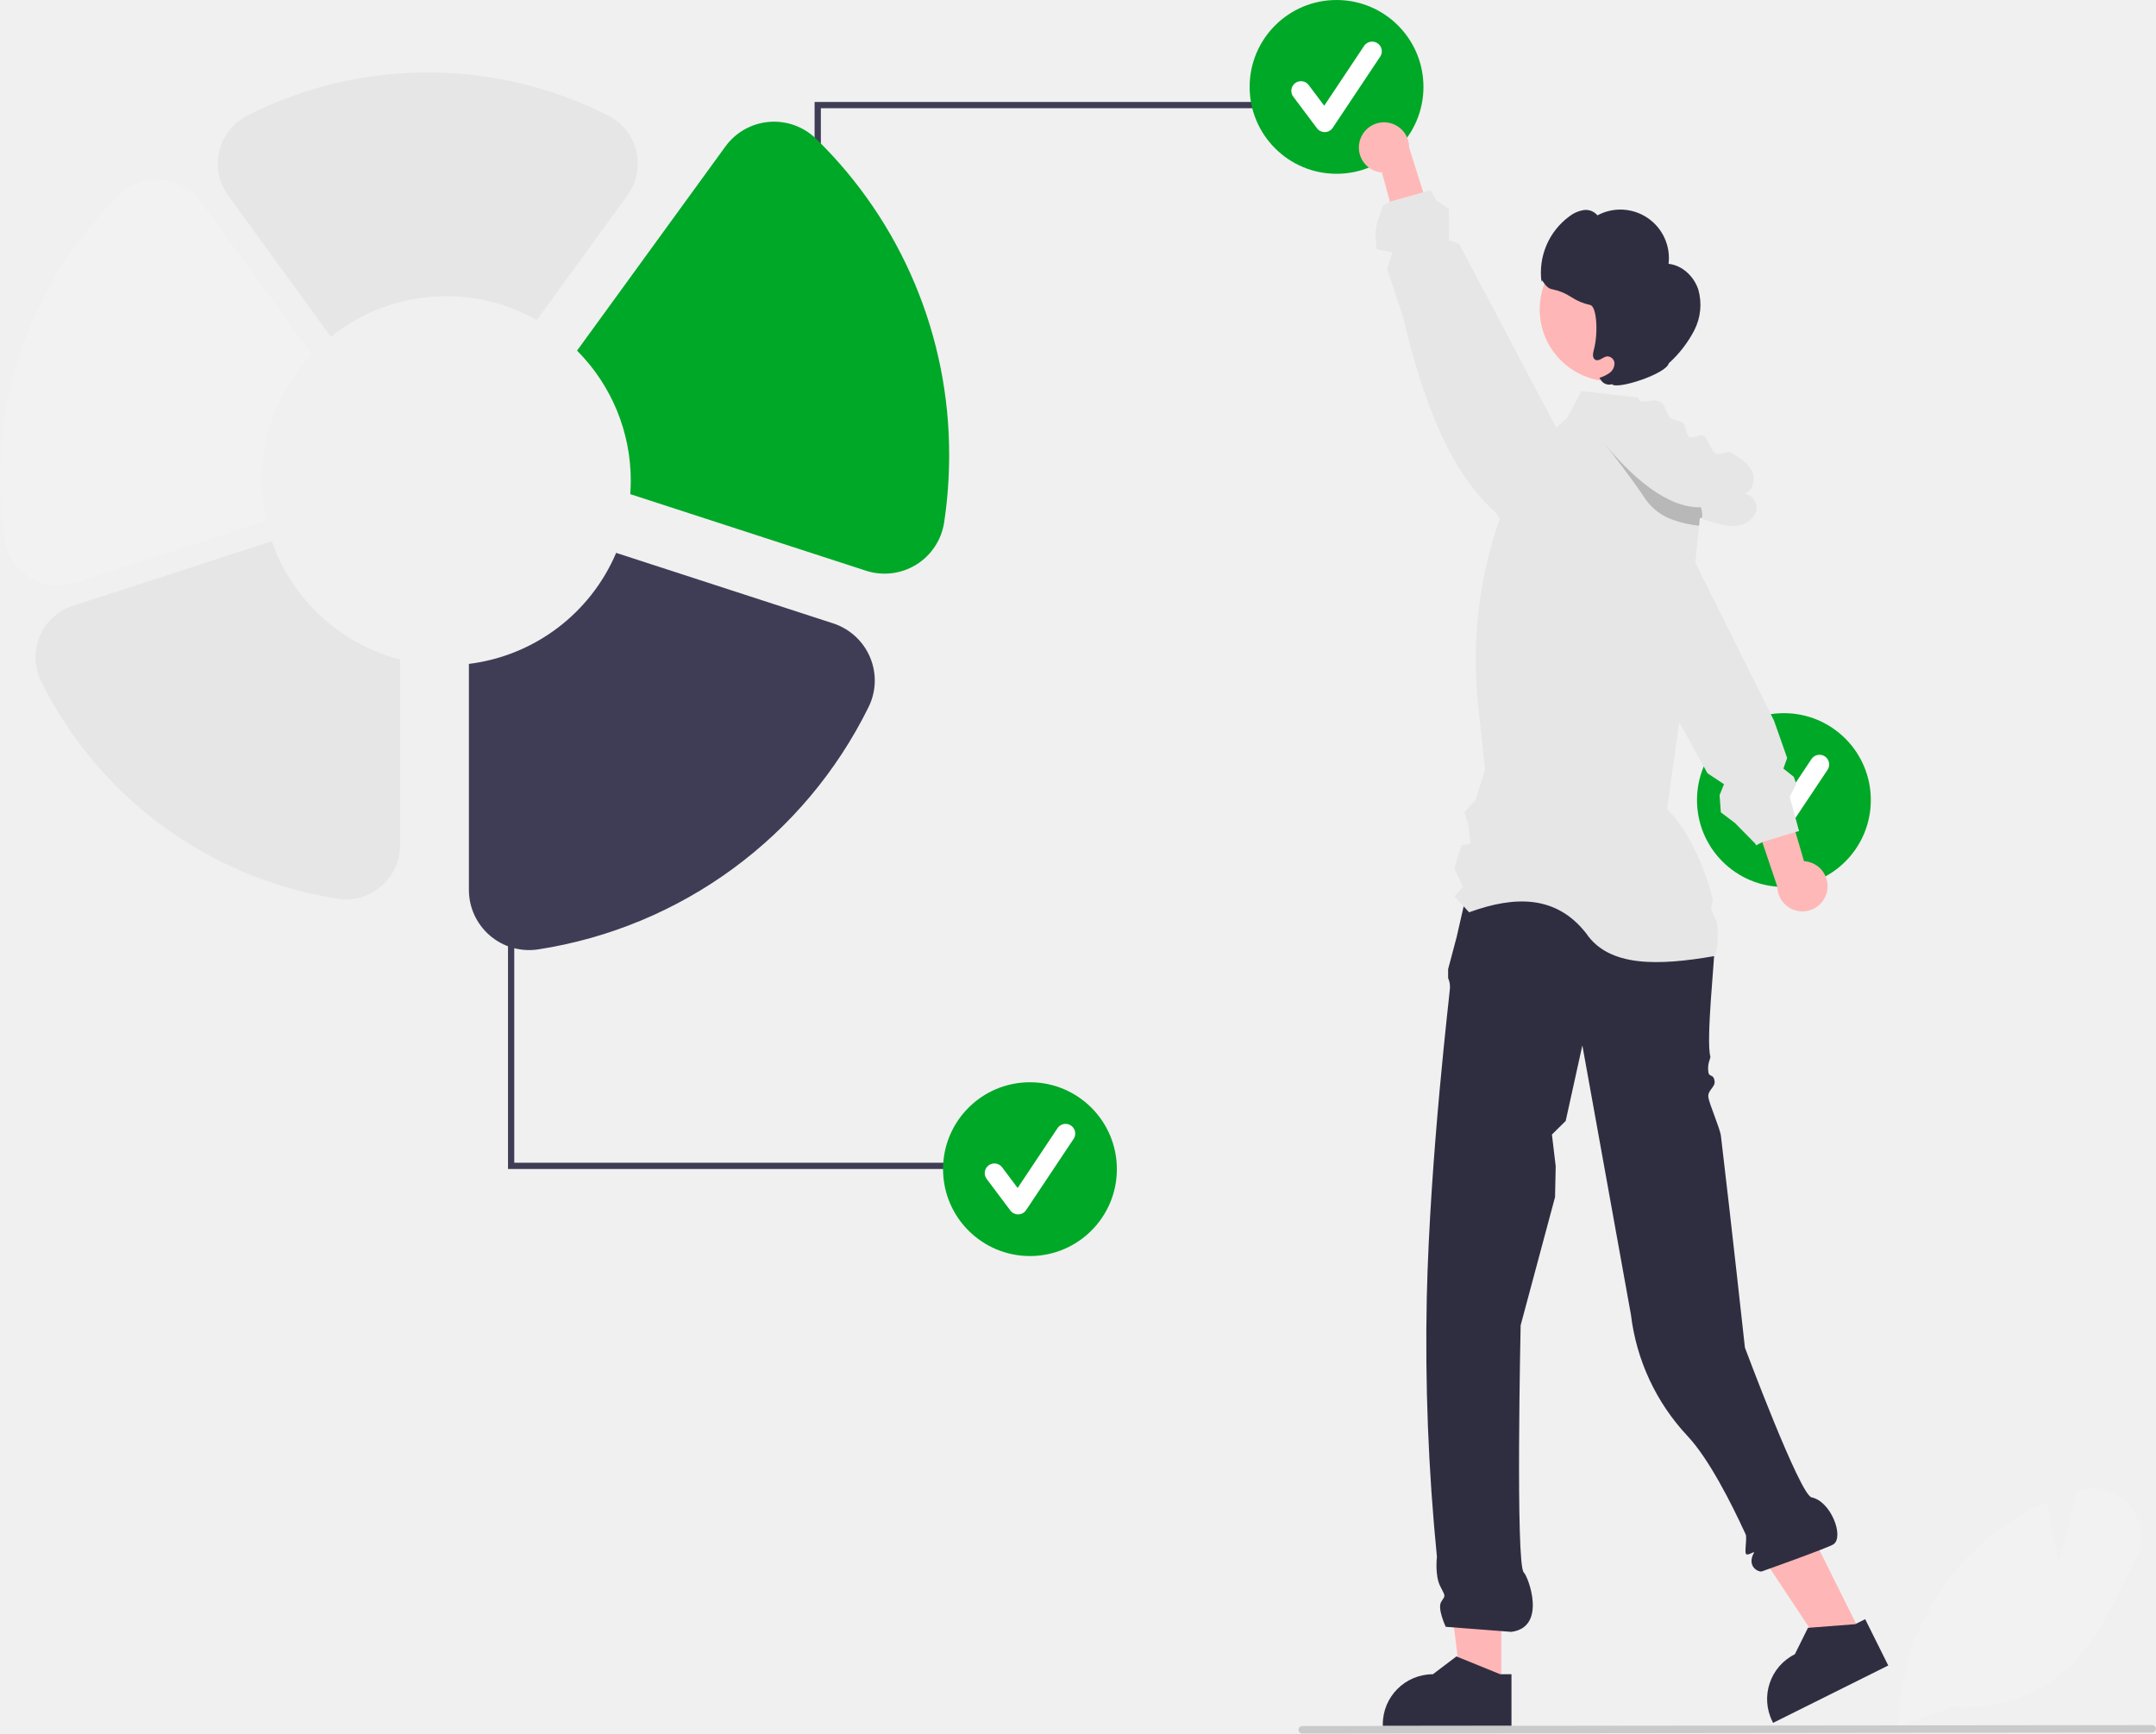
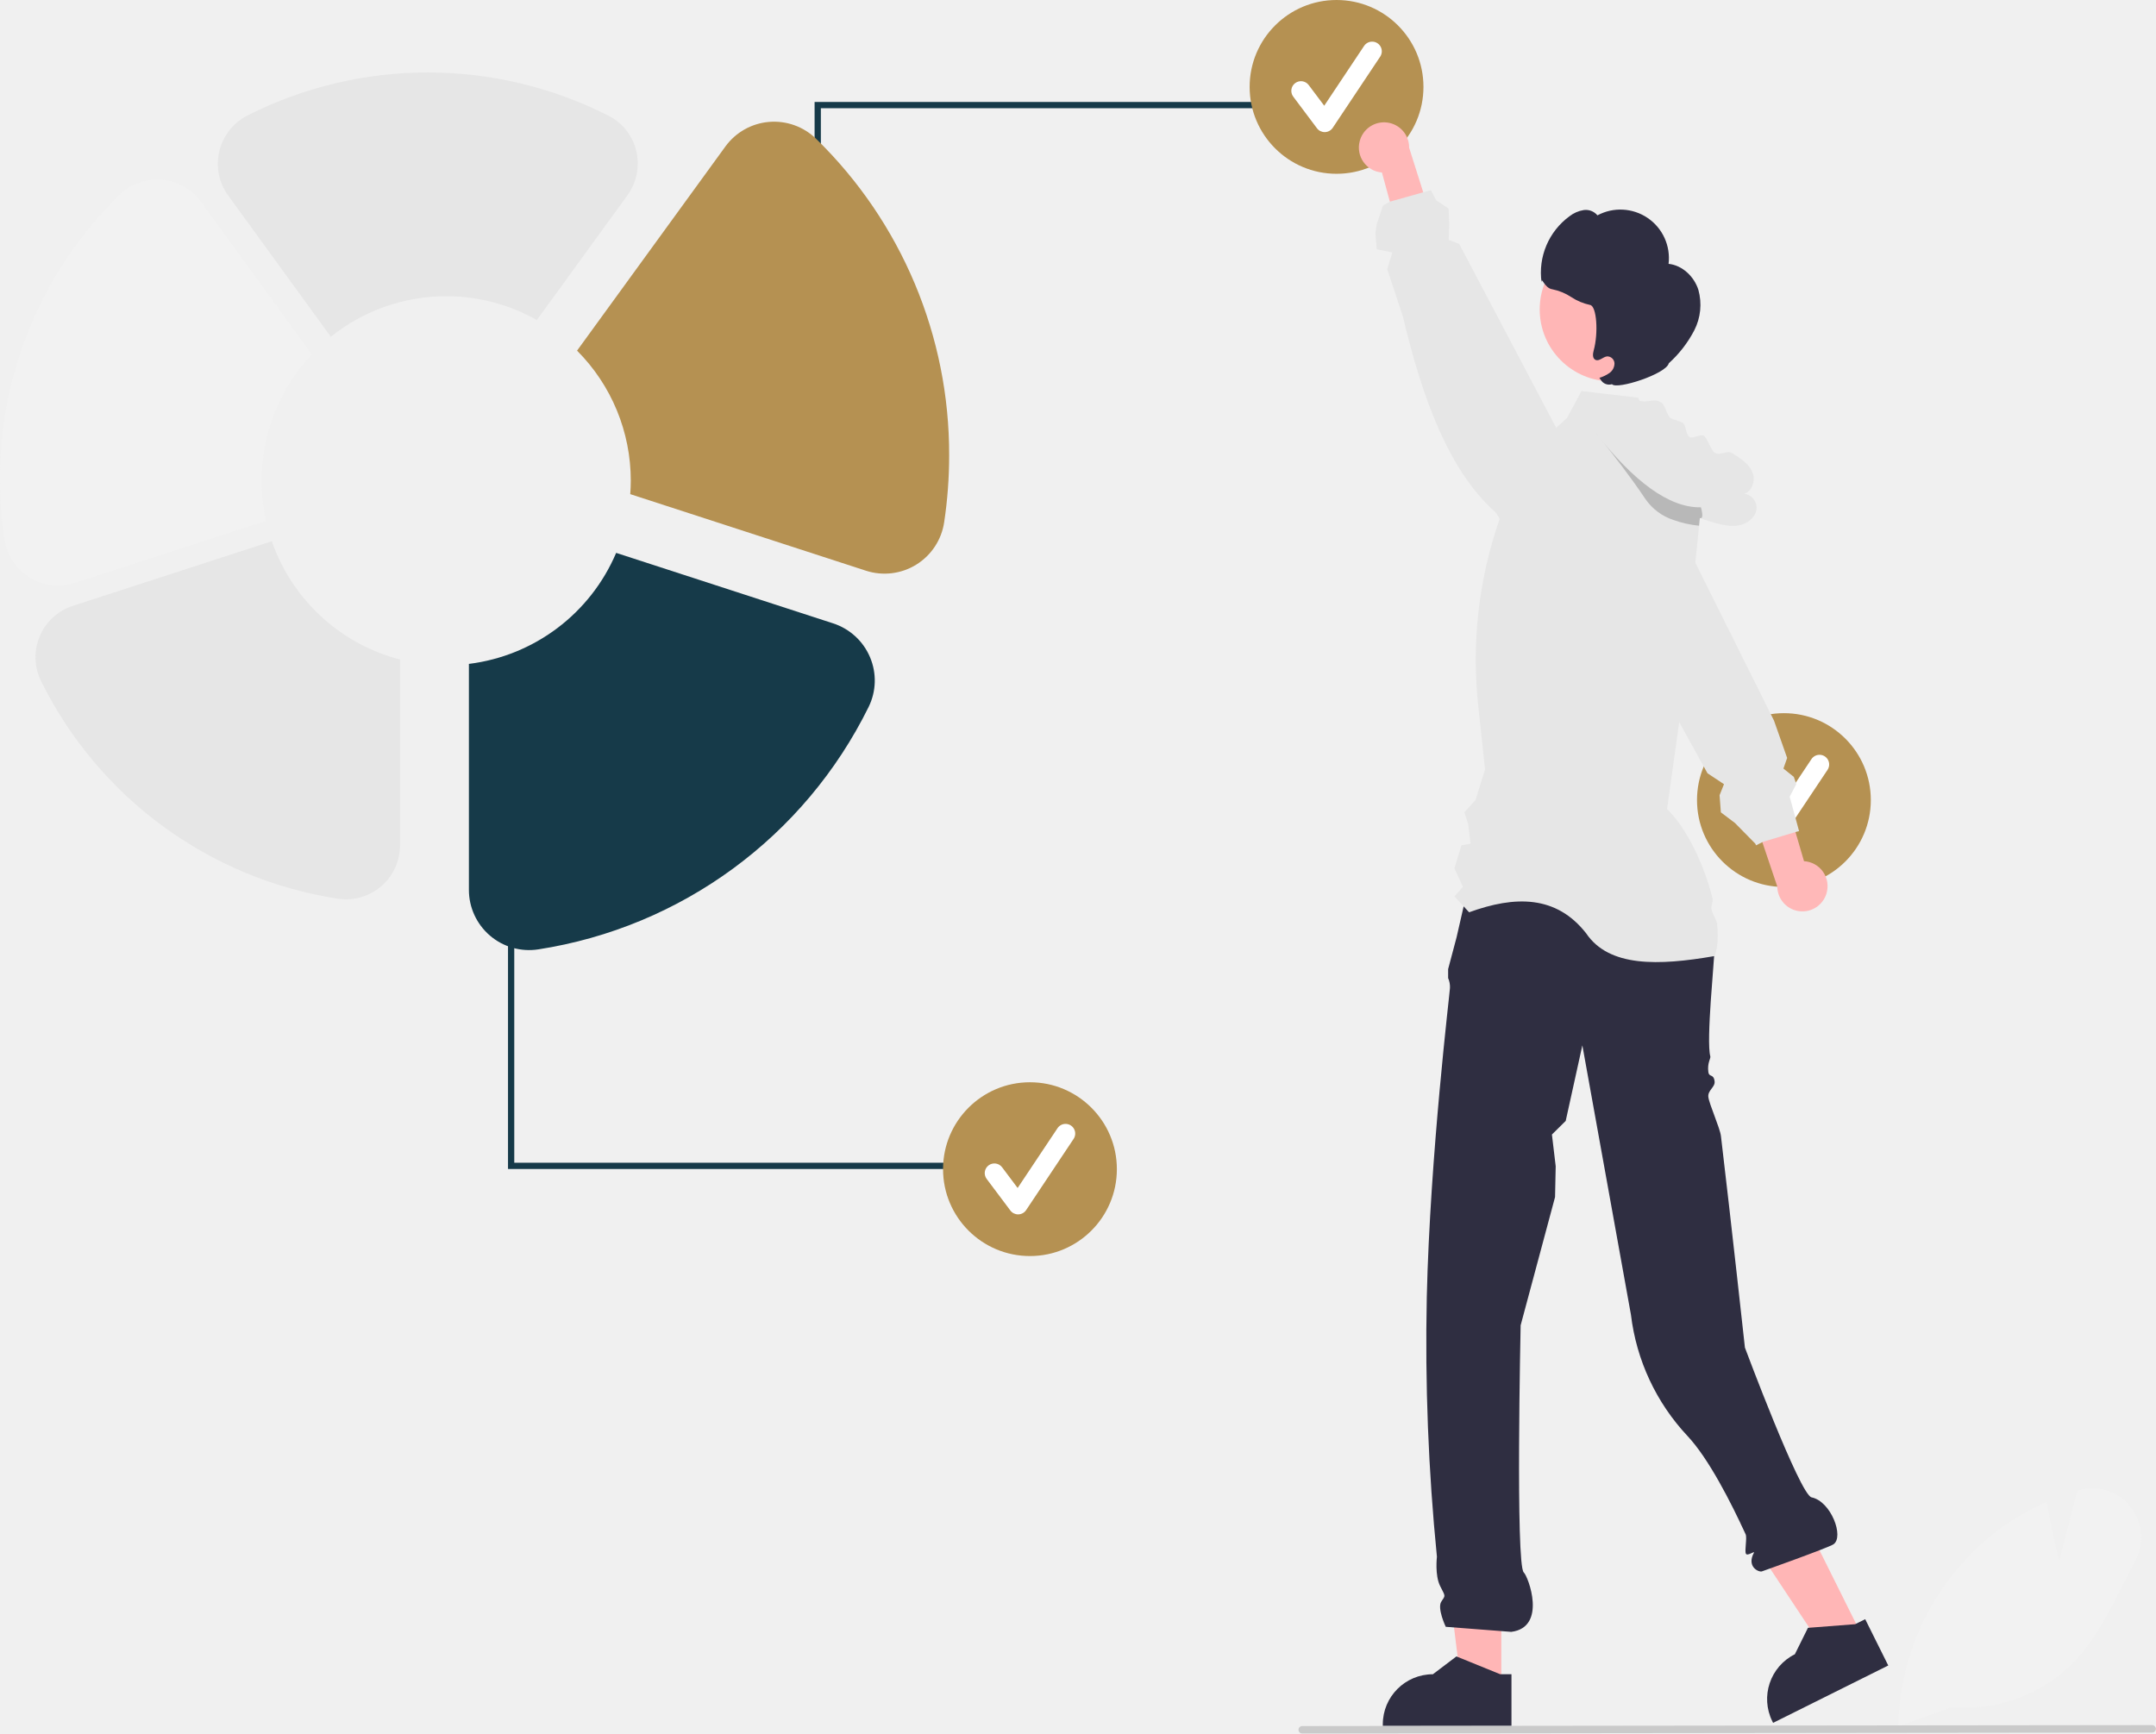
<svg xmlns="http://www.w3.org/2000/svg" data-name="Layer 1" width="689.162" height="554.204" viewBox="0 0 689.162 554.204">
  <polygon points="479.89 539.425 467.133 539.424 461.065 490.221 479.892 490.221 479.89 539.425" fill="#ffb6b6" />
  <path d="M694.48,689.55l-13.62-5.54-.39-.16-7.52,5.7a16.013,16.013,0,0,0-16.01,16.01v.52h41.13V689.55Z" transform="translate(-214.9307 -154.2917)" fill="#2f2e41" />
  <polygon points="595.153 522.84 583.736 528.53 556.355 487.2 573.206 478.802 595.153 522.84" fill="#ffb6b6" />
  <path d="M811.14,671.95,808.22,673.4l-.3.15L793.28,674.68l-.44.03-4.19,8.45A16.002,16.002,0,0,0,781.47,704.63l.23.46,36.81-18.34Z" transform="translate(-214.9307 -154.2917)" fill="#2f2e41" />
  <path d="M686.169,429.25l70.341,2.462L757,431s6,14,6,26c0,3.99-2.775,30.085-1.364,35.022.175.614-1.032,2.119-.636,4.978.257,1.855,1.674.428,2,3,.234,1.846-2.261,2.865-2,5,.285,2.333,3.717,9.889,4.026,12.484,3.289,27.626,7.667,67.648,7.667,67.648S790.28,632.235,794,633c6.245,1.284,10.46,12.639,7,15-1.648,1.124-22.945,8.689-22.945,8.689-1.17.212-4.831-1.624-2.499-5.967.429-.799-2.131,1.235-2.557.278-.453-1.018.436-5.067-.082-6.197-4.654-10.143-11.8-24.2-18.572-31.418a68.601,68.601,0,0,1-18.085-38.765L720.728,488.495l-5.323,24.152L711,517l1.208,10.149L712,537l-11,41s-1.65,76.568,1,79c1.435,1.317,7.525,17.538-4,19l-20.938-1.615s-2.821-5.945-1.411-8.061,1.326-1.538-.395-5.001-1.016-9.33-1.016-9.33A691.206,691.206,0,0,1,671,569c1.05-45.503,7.41-97.777,7.41-98.842a7.035,7.035,0,0,0-.586-3.173v-2.872l2.702-10.177Z" transform="translate(-214.9307 -154.2917)" fill="#2f2e41" />
-   <circle cx="570.225" cy="255.78" r="27.78" fill="#00a827" />
+   <circle cx="570.225" cy="255.78" r="27.78" fill="#b59152" />
  <path d="M781.366,424.53a3.089,3.089,0,0,1-2.472-1.236l-7.579-10.105a3.09,3.09,0,1,1,4.944-3.708l4.958,6.611,12.735-19.102a3.09,3.09,0,1,1,5.142,3.428l-15.158,22.736a3.091,3.091,0,0,1-2.485,1.375C781.423,424.529,781.395,424.53,781.366,424.53Z" transform="translate(-214.9307 -154.2917)" fill="#fff" />
  <path d="M798.892,439.44a7.988,7.988,0,0,0-7.312-9.827l-14.234-48.498-9.629,11.175,15.32,45.409a8.031,8.031,0,0,0,15.856,1.741Z" transform="translate(-214.9307 -154.2917)" fill="#ffb8b8" />
  <path d="M788.85,415.78,787,409l2.12-4.05-.16-.47-.64-1.82L785,400l1.19-3.39-4.2-11.93-1.03-2.07L756.85,334.2l-5.78-11.61-1.34-2.1-4.17-6.54-5.7-8.93a12.749,12.749,0,0,0-8.08-5.63,12.949,12.949,0,0,0-1.62-.25l-.39-.03a12.871,12.871,0,0,0-2.91.17h-.02a12.476,12.476,0,0,0-4.74,1.88,12.74,12.74,0,0,0-2.98,2.68,12.905,12.905,0,0,0-2.85,8.55l.18,4.88.18,4.44L725.09,337.01l.55,1,.01.03,26.03,47.1,7.85,14.2L760.72,401.5,766,405l-1.41,3.52L765,414l4.49,3.39L776,424l.26.54,2-1.01.19-.1.45-.13,6.19-1.87,3.76-1.13.12-.04L790,420Z" transform="translate(-214.9307 -154.2917)" fill="#e6e6e6" />
  <path d="M895.86,635.94a15.265,15.265,0,0,0-16.3-5.21l-.64.19-5.74,22.41c-.86-3.34-2.7-10.88-3.86-18.26l-.1-.61-.57.25a77.842,77.842,0,0,0-16.79,10.12,80.525,80.525,0,0,0-30.11,60.64l-.01.43-.01.27.76-.27L838.8,700.07a48.688,48.688,0,0,0,39.26-14.64c6.59-6.95,11.11-15.89,15.48-24.54,1.28-2.52,2.59-5.12,3.93-7.62A15.517,15.517,0,0,0,895.86,635.94Z" transform="translate(-214.9307 -154.2917)" fill="#f2f2f2" />
-   <polygon points="262.385 109.64 260.385 109.64 260.385 32.597 405.042 32.597 405.042 34.597 262.385 34.597 262.385 109.64" fill="#3f3d56" />
-   <circle cx="427.225" cy="27.78" r="27.78" fill="#00a827" />
+   <polygon points="262.385 109.64 260.385 109.64 260.385 32.597 405.042 32.597 405.042 34.597 262.385 34.597 262.385 109.64" fill="#163a49" />
+   <circle cx="427.225" cy="27.78" r="27.78" fill="#b59152" />
  <path d="M638.366,196.53a3.089,3.089,0,0,1-2.472-1.236l-7.579-10.105a3.09,3.09,0,1,1,4.944-3.708l4.958,6.611,12.735-19.102a3.09,3.09,0,1,1,5.142,3.428l-15.158,22.736a3.091,3.091,0,0,1-2.485,1.375C638.423,196.529,638.395,196.53,638.366,196.53Z" transform="translate(-214.9307 -154.2917)" fill="#fff" />
-   <polygon points="164.385 296.685 162.385 296.685 162.385 373.728 307.042 373.728 307.042 371.728 164.385 371.728 164.385 296.685" fill="#3f3d56" />
-   <circle cx="329.225" cy="373.78" r="27.78" fill="#00a827" />
+   <polygon points="164.385 296.685 162.385 296.685 162.385 373.728 307.042 373.728 307.042 371.728 164.385 371.728 164.385 296.685" fill="#163a49" />
+   <circle cx="329.225" cy="373.78" r="27.78" fill="#b59152" />
  <path d="M540.366,542.53a3.089,3.089,0,0,1-2.472-1.236l-7.579-10.105a3.09,3.09,0,1,1,4.944-3.708l4.958,6.611,12.735-19.102a3.09,3.09,0,1,1,5.142,3.428l-15.158,22.736a3.091,3.091,0,0,1-2.485,1.375C540.423,542.529,540.395,542.53,540.366,542.53Z" transform="translate(-214.9307 -154.2917)" fill="#fff" />
  <path d="M764,453.81a18.113,18.113,0,0,1-1,6.19l-.15-.03c-17.761,3.072-33.604,3.575-40.933-7.327-9.562-12.176-22.715-12.038-37.387-6.693l-1.74-1.88-2.96-3.19,2.72-3.08-2.72-5.94,2.27-7.33L685,424l-.78-6.31L683,414l3.58-3.93,3.04-9.81-2.19-20.53a136.761,136.761,0,0,1,16.62-81.22l8.31-7.46,3.45-3.1,4.63-8.64,4.89.57,13.24,1.53.45,1.08,3.25,7.84,17.12,18.39-.77,7.76-.34,3.42-.25,2.46L756.85,334.2l-4.81,48.37-.36,2.57-3.87,27.81c6.29,6.08,11.85,17.79,14.52,28.49.3,1.19-.55,2.4-.33,3.56.31,1.64,1.66,3.2,1.81,4.73A36.372,36.372,0,0,1,764,453.81Z" transform="translate(-214.9307 -154.2917)" fill="#e6e6e6" />
  <circle cx="515.161" cy="98.925" r="22.996" fill="#ffb6b6" />
  <path d="M757.813,246.943c-1.361-4.243-5.094-7.833-9.526-8.302a15.512,15.512,0,0,0-22.738-15.503,4.823,4.823,0,0,0-4.431-1.684,9.946,9.946,0,0,0-4.501,1.972,22.321,22.321,0,0,0-8.928,21.111c-.01-2.028.888,1.895,3.464,2.242a16.99,16.99,0,0,1,6.017,2.482,17.505,17.505,0,0,0,6.005,2.517c2.161.316,2.719,8.98,1.175,14.56-.293,1.057-.441,2.476.533,2.98,1.2.621,2.414-.94,3.756-1.092a2.325,2.325,0,0,1,2.359,2.207,3.791,3.791,0,0,1-1.583,3.089,11.202,11.202,0,0,1-3.236,1.567l.388.55a3.08,3.08,0,0,0,3.628,1.479c1.538,1.855,17.385-3.296,18.157-6.681a37.403,37.403,0,0,0,8.138-10.513A17.869,17.869,0,0,0,757.813,246.943Z" transform="translate(-214.9307 -154.2917)" fill="#2f2e41" />
  <path d="M776.41,316.98c-.32,2.68-2.83,4.68-5.47,5.24a11.832,11.832,0,0,1-4.07.07,27.76,27.76,0,0,1-3.9-.87Q760.6,320.745,758.28,319.9a74.341,74.341,0,0,1-12.72-5.95,75.232,75.232,0,0,1-8.76-5.98q-2.16-1.71-4.19-3.57l1.69.8q-2.265-3.045-4.53-6.09-2.19-2.94-4.37-5.88c-.09-.12-.16-.2-.19-.24v-.01c-.67-.89-1.33-1.78-1.99-2.67-1.99-2.67-3.95-6.59-1.66-9a4.292,4.292,0,0,1,3.73-1.13,5.939,5.939,0,0,1,2.05.66,14.462,14.462,0,0,1,4.35,4.39c1.56-2.27,4.59-3.11,7.33-2.74.15.01.29.03.43.05,2.85.49,4.08-1.05,6.55.46,1.15.7,1.85,4.3,3,5,.65.4,3.06,1,3.72,1.41,1.3.8.97,3.79,2.28,4.59.97.59,3.57-1,4.54-.41,1.02.63,2.44,4.79,3.46,5.41,2.03,1.25,3.66-1.03,5.69.21,2.61,1.61,5.39,3.4,6.49,6.26.97,2.52-.28,5.97-2.69,6.69A4.466,4.466,0,0,1,776.41,316.98Z" transform="translate(-214.9307 -154.2917)" fill="#e6e6e6" />
  <path d="M758.28,319.9l-.25,2.46a33.963,33.963,0,0,1-8.3-1.87A17.534,17.534,0,0,1,741,314c-1.36-2.04-2.78-4.07-4.2-6.03-2.36-3.28-4.7-6.34-6.64-8.83-2.37-3.01-4.15-5.19-4.76-5.91-.09-.12-.16-.2-.19-.24l-.03-.03.03.02c11.882,15.038,23.105,23.71,33.41,23.5C758.62,316.48,759.83,320.46,758.28,319.9Z" transform="translate(-214.9307 -154.2917)" opacity="0.2" />
  <path d="M649.545,199.472a7.988,7.988,0,0,0,7.12,9.967l13.293,48.764,9.844-10.986-14.439-45.697a8.031,8.031,0,0,0-15.819-2.048Z" transform="translate(-214.9307 -154.2917)" fill="#ffb8b8" />
  <path d="M727.59,324.17l-.09-4.44-8.38-15.89-.31-.58-.02-.03-6.43-12.18-31.027-58.826L678,231l.167-4.778L678,221l-4.003-2.684L672.29,215.08l-2.42.69h-.01l-.07.02-10.58,2.97h-.01L657,220l-2,6-.438,2.841L655,234l5,1-1.656,5.29L663.37,255.51c6.29,26.6,14.88,49.56,29.71,62.67l1.22,2,9.65,15.79a12.806,12.806,0,0,0,12.89,5.99h.01a12.683,12.683,0,0,0,4.78-1.78,12.495,12.495,0,0,0,3.46-3.17,12.884,12.884,0,0,0,2.59-7.95Z" transform="translate(-214.9307 -154.2917)" fill="#e6e6e6" />
  <path d="M902.902,708.188l-271.75.307a1.191,1.191,0,0,1,0-2.381l271.75-.307a1.191,1.191,0,0,1,0,2.381Z" transform="translate(-214.9307 -154.2917)" fill="#cacaca" />
  <path d="M298.559,308a58.779,58.779,0,0,1,16.048-40.427l-35.423-48.755a17.275,17.275,0,0,0-26.063-2.197,126.472,126.472,0,0,0-38.19,90.955,128.785,128.785,0,0,0,1.427,19.118,17.392,17.392,0,0,0,8.057,12.231,17.2,17.2,0,0,0,14.382,1.728l61.166-19.874A59.15,59.15,0,0,1,298.559,308Z" transform="translate(-214.9307 -154.2917)" fill="#f2f2f2" />
  <path d="M301.812,327.319l-63.59,20.662a17.257,17.257,0,0,0-10.192,24.006,127.485,127.485,0,0,0,94.861,69.624,17.293,17.293,0,0,0,13.893-3.973,17.253,17.253,0,0,0,6.022-13.104V365.141A59.114,59.114,0,0,1,301.812,327.319Z" transform="translate(-214.9307 -154.2917)" fill="#e6e6e6" />
-   <path d="M493.043,364.428a19.266,19.266,0,0,0-11.805-10.846l-69.353-22.534a59.046,59.046,0,0,1-47.069,35.492v72.259a19.244,19.244,0,0,0,22.169,19.011,141.918,141.918,0,0,0,105.599-77.504A19.089,19.089,0,0,0,493.043,364.428Z" transform="translate(-214.9307 -154.2917)" fill="#3f3d56" />
-   <path d="M475.813,198.685a19.23,19.23,0,0,0-29.014,2.445l-47.415,65.261A58.81,58.81,0,0,1,416.559,308c0,1.437-.069,2.856-.17,4.268l75.369,24.489a19.265,19.265,0,0,0,24.979-15.539,143.329,143.329,0,0,0,1.589-21.283A140.788,140.788,0,0,0,475.813,198.685Z" transform="translate(-214.9307 -154.2917)" fill="#00a827" />
+   <path d="M493.043,364.428a19.266,19.266,0,0,0-11.805-10.846l-69.353-22.534a59.046,59.046,0,0,1-47.069,35.492v72.259a19.244,19.244,0,0,0,22.169,19.011,141.918,141.918,0,0,0,105.599-77.504A19.089,19.089,0,0,0,493.043,364.428Z" transform="translate(-214.9307 -154.2917)" fill="#163a49" />
+   <path d="M475.813,198.685a19.23,19.23,0,0,0-29.014,2.445l-47.415,65.261A58.81,58.81,0,0,1,416.559,308c0,1.437-.069,2.856-.17,4.268l75.369,24.489a19.265,19.265,0,0,0,24.979-15.539,143.329,143.329,0,0,0,1.589-21.283A140.788,140.788,0,0,0,475.813,198.685Z" transform="translate(-214.9307 -154.2917)" fill="#b59152" />
  <path d="M357.559,249a58.706,58.706,0,0,1,28.967,7.606l28.94-39.833a17.337,17.337,0,0,0,2.835-14.249,16.994,16.994,0,0,0-8.791-11.204,127.626,127.626,0,0,0-115.379-.168,17.436,17.436,0,0,0-9.094,11.471,17.186,17.186,0,0,0,2.81,14.153l32.83,45.187A58.734,58.734,0,0,1,357.559,249Z" transform="translate(-214.9307 -154.2917)" fill="#e6e6e6" />
</svg>
